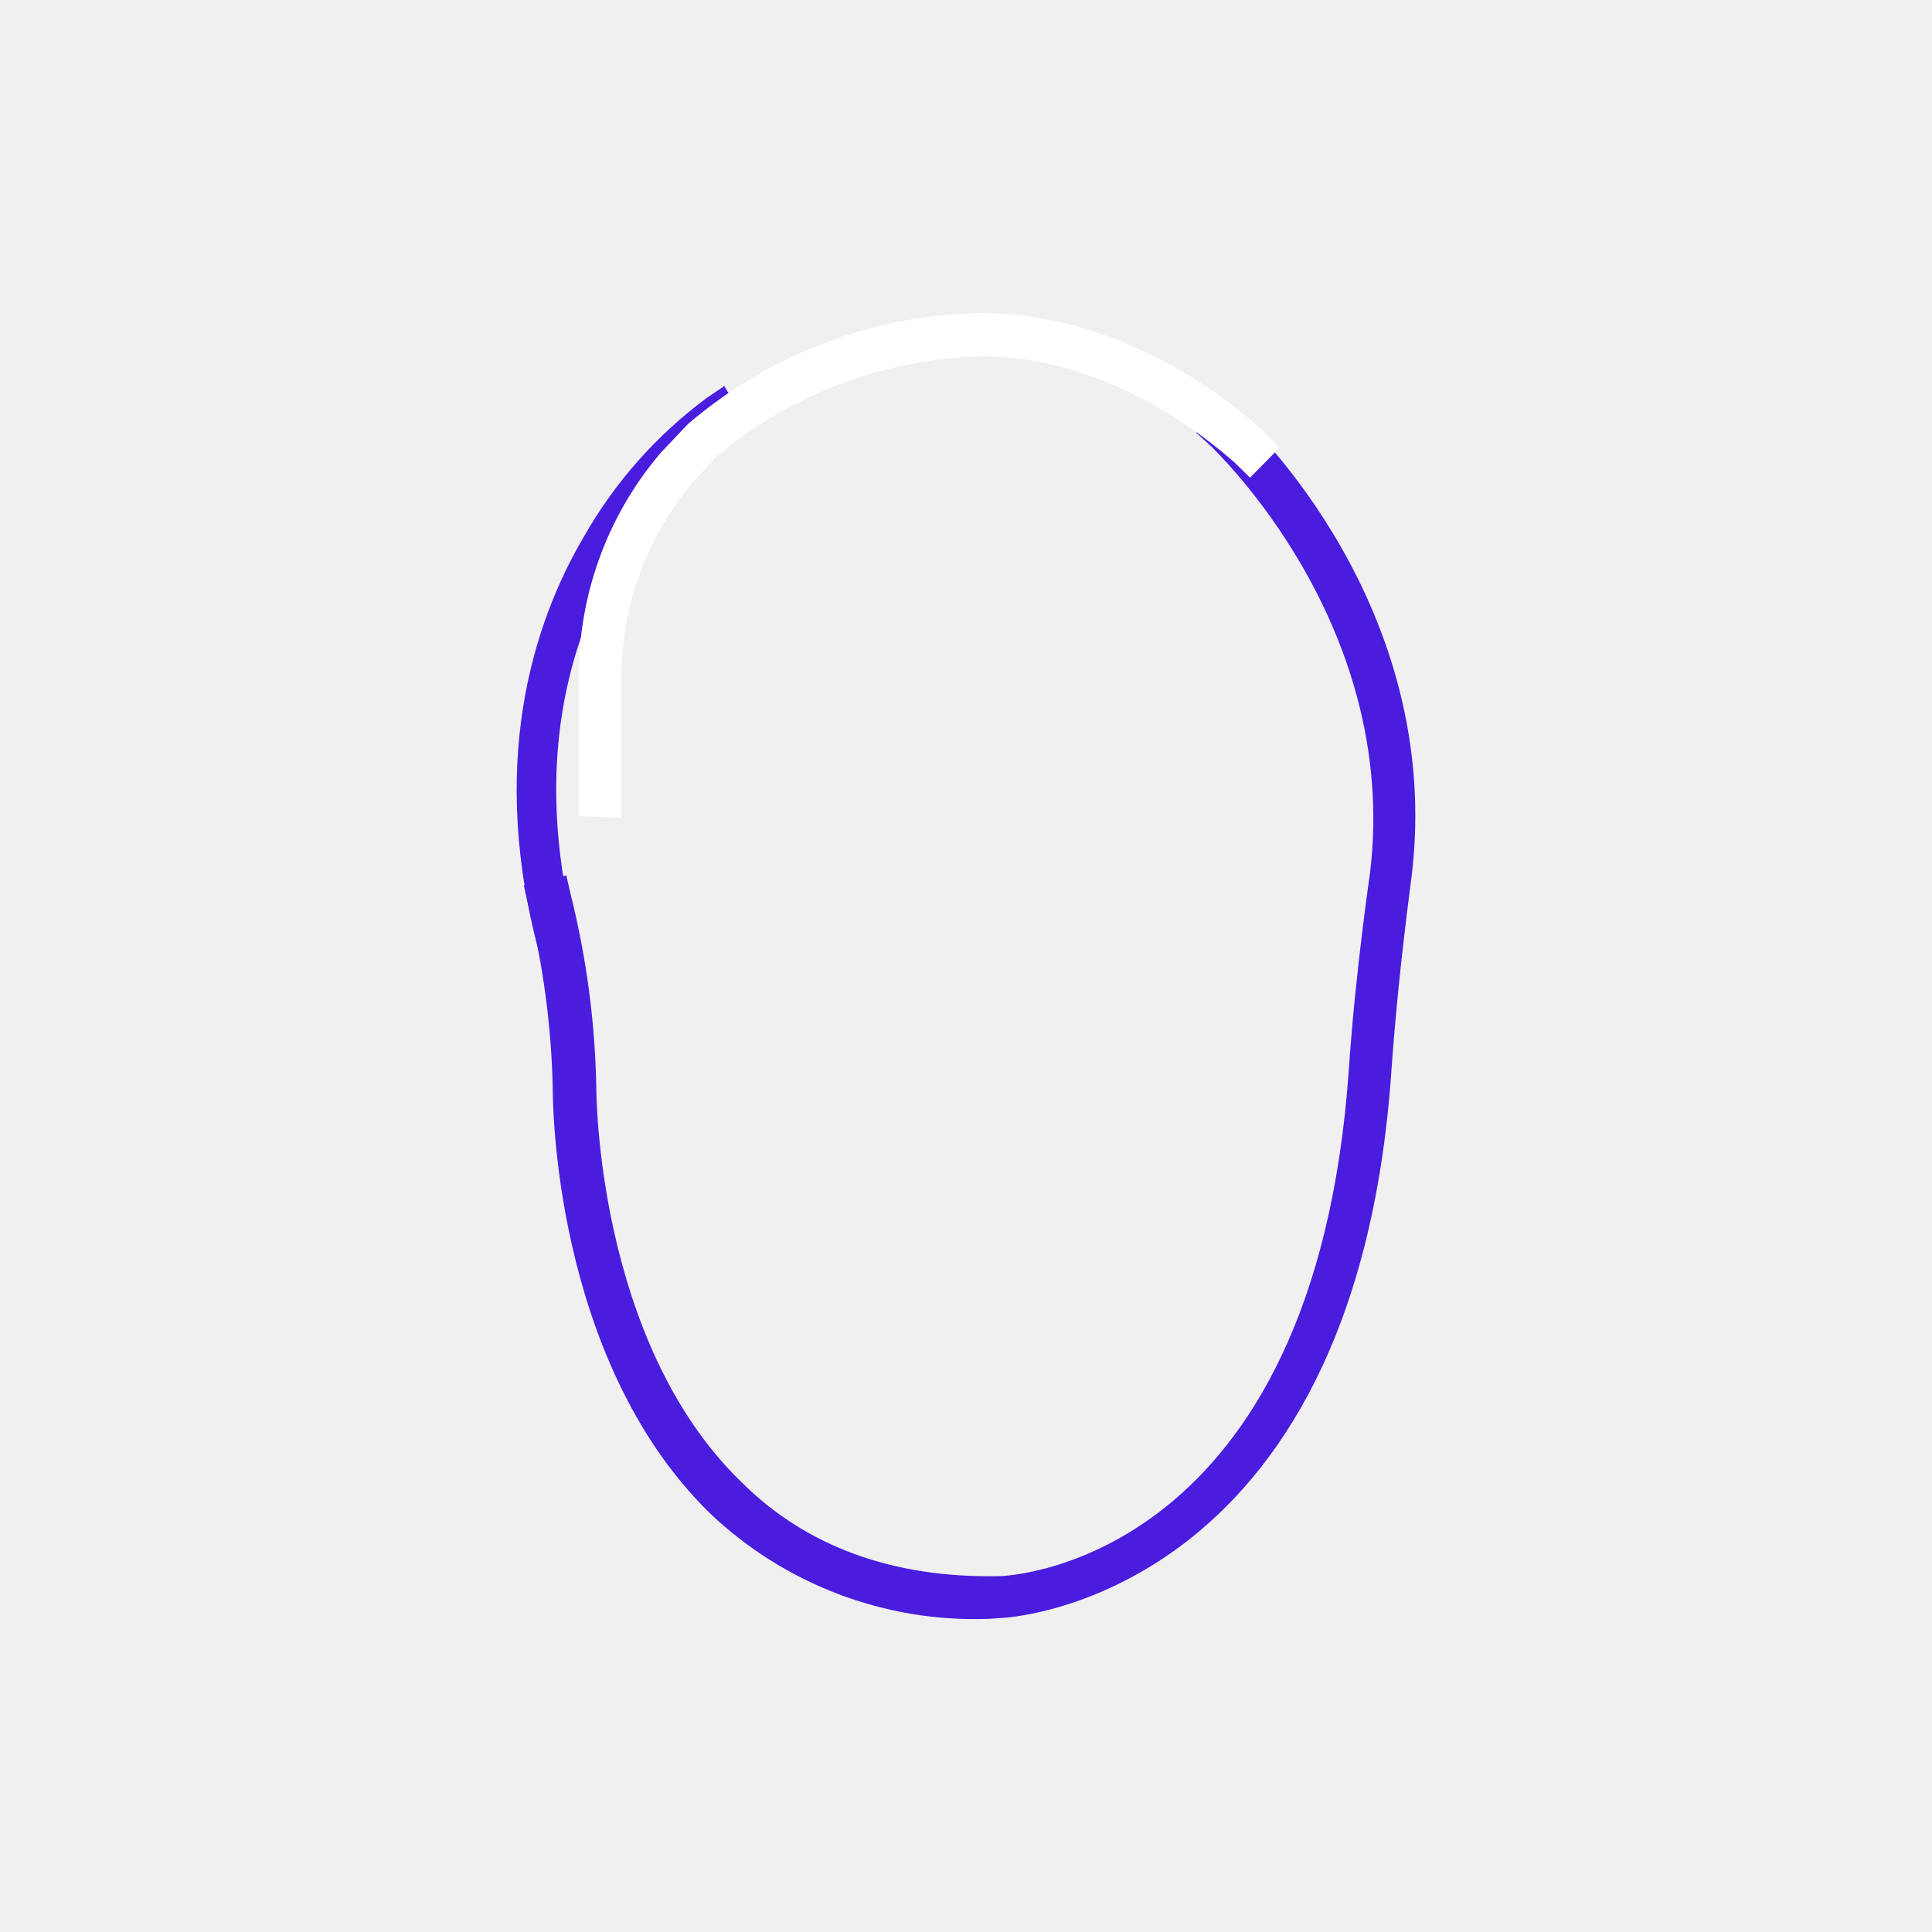
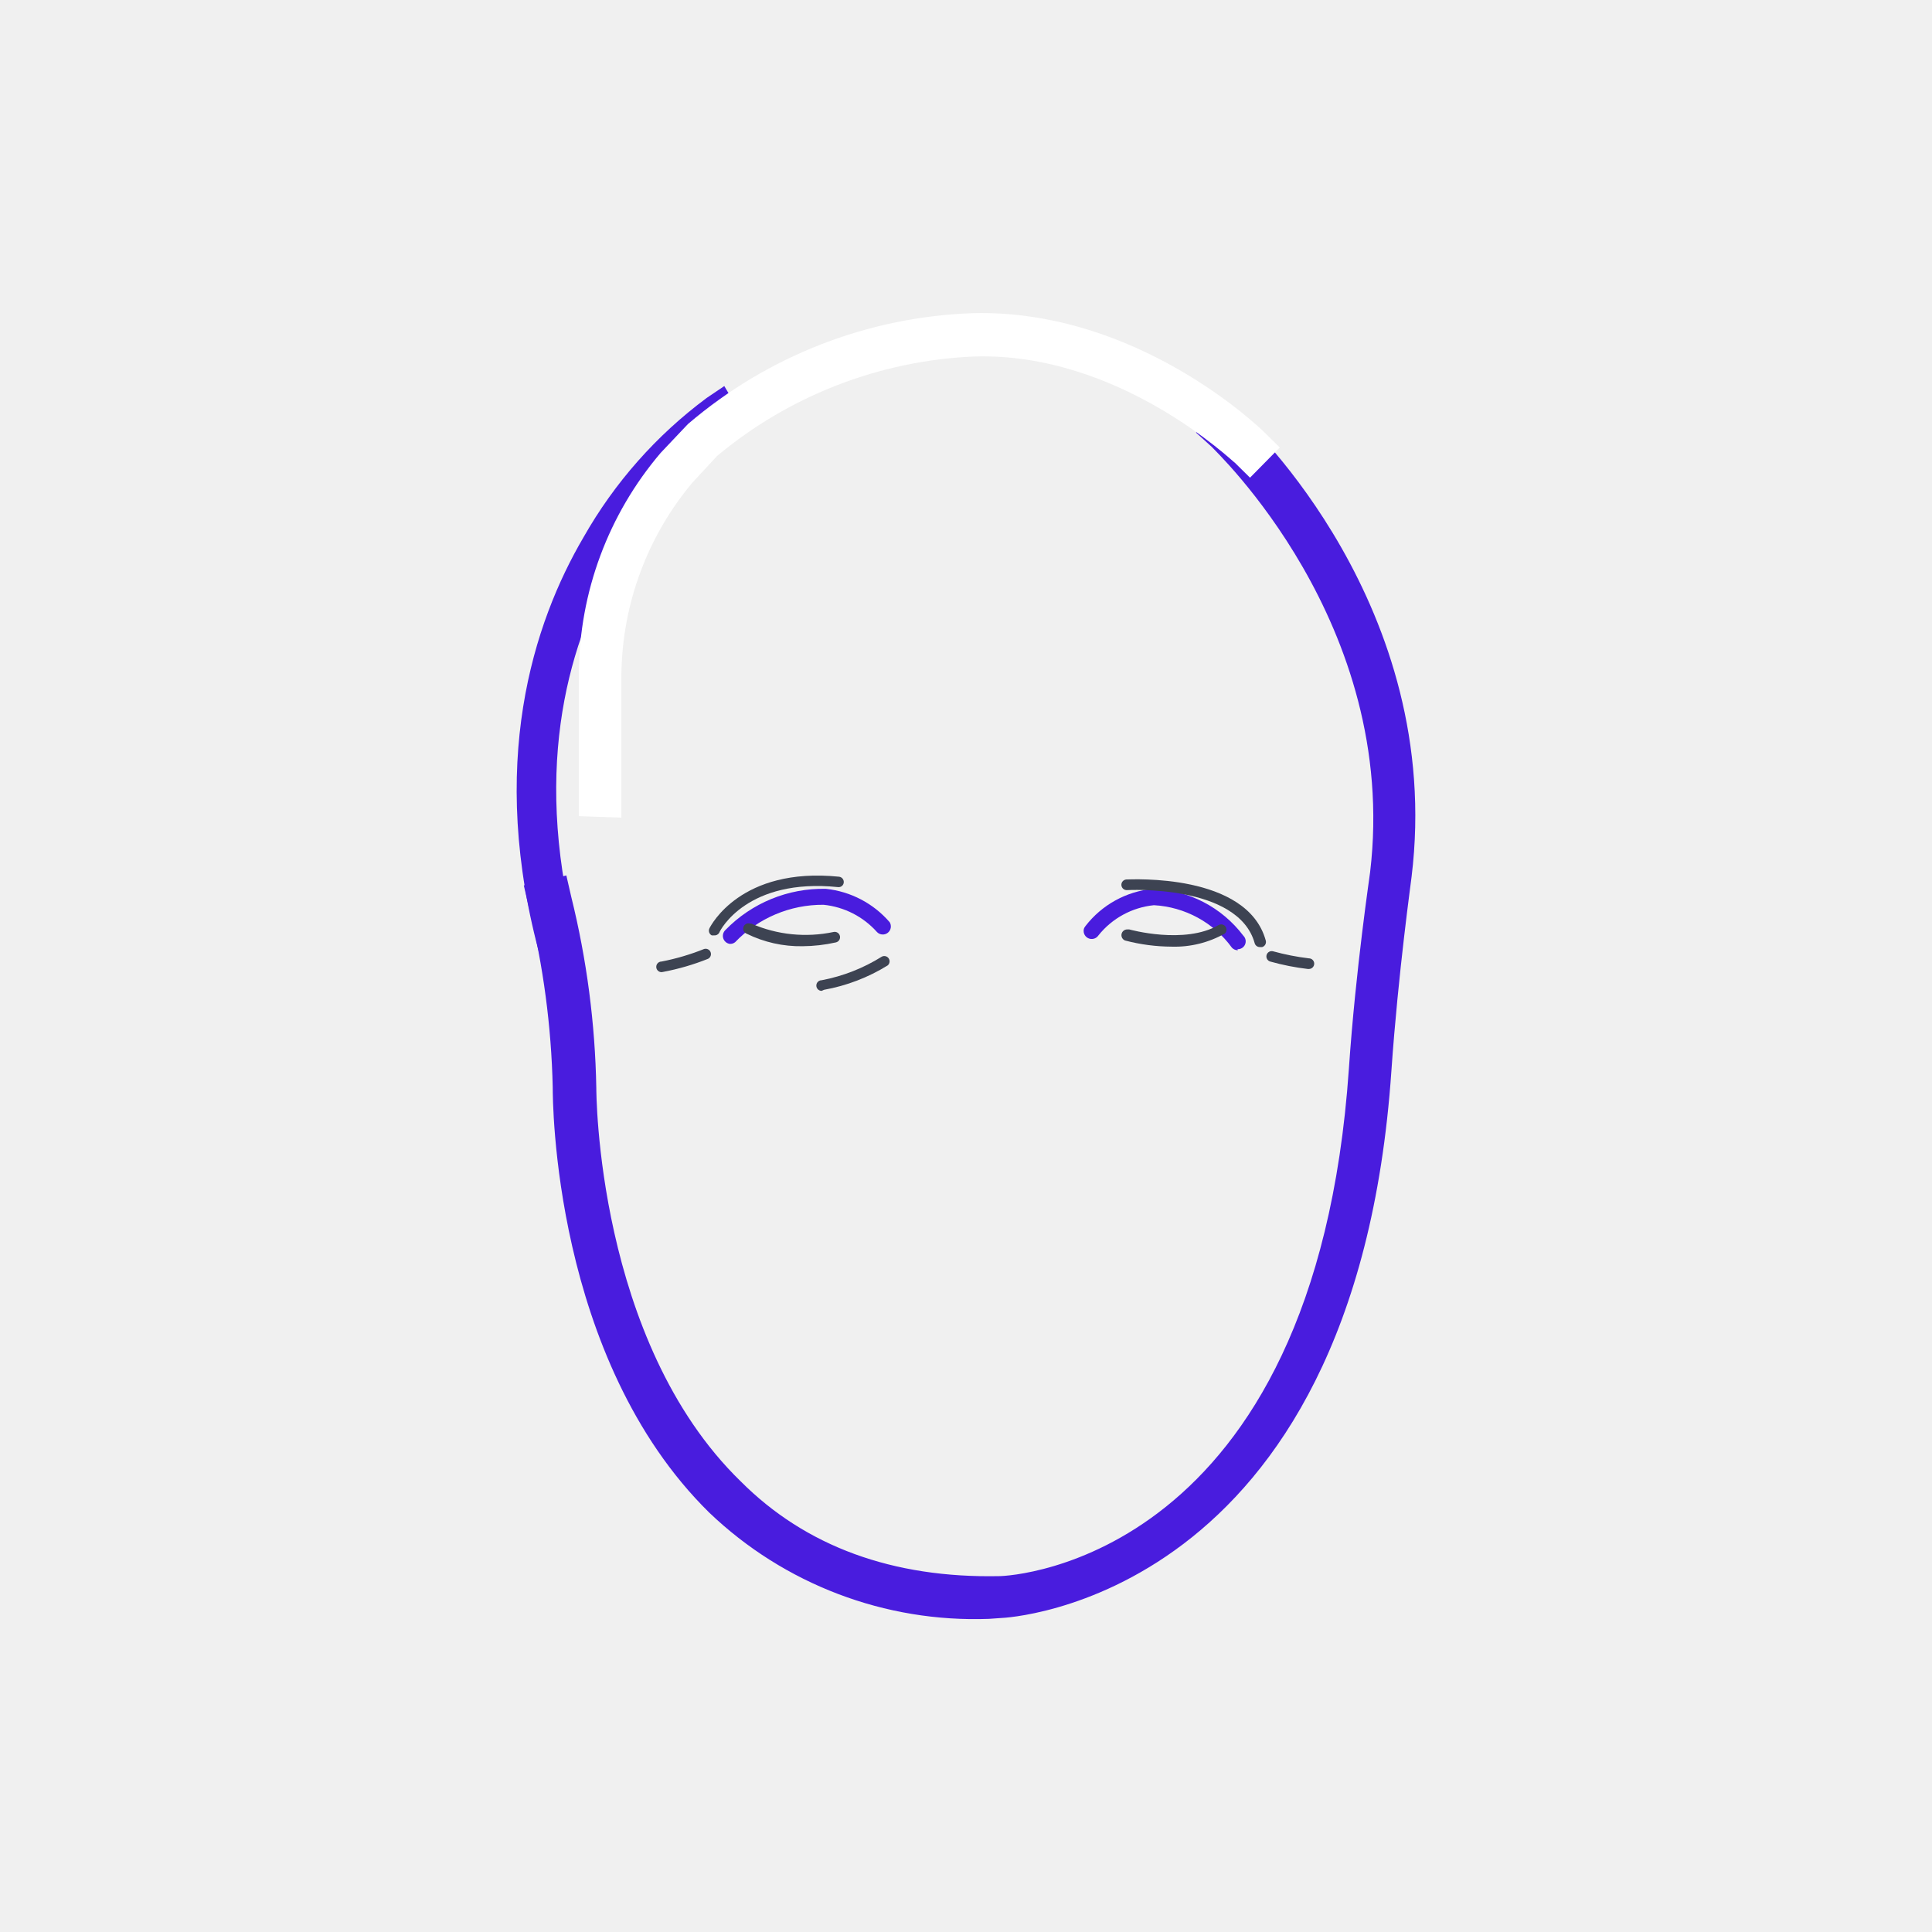
<svg xmlns="http://www.w3.org/2000/svg" id="Livello_1" data-name="Livello 1" viewBox="0 0 90.88 90.88">
  <defs>
-     <style>.cls-1{fill:#491cde;}.cls-2{fill:#fff;}</style>
+     <style>.cls-1{fill:#491cde;}.cls-2{fill:#fff;}.cls-3{fill:#3d4352;}</style>
  </defs>
  <path class="cls-1" d="M46.52,76.15a18.07,18.07,0,0,1-13.16-5C26,63.91,26,51.7,26,51.15a39.17,39.17,0,0,0-1.13-8.5l-.23-1,2-.47.23,1a40.39,40.39,0,0,1,1.18,9c0,.11,0,11.9,6.79,18.5C37.9,72.75,42,74.24,47,74.14c.6,0,14.86-.77,16.45-23.86.32-4.7,1-9.21,1-9.26,1.39-11.71-7.36-19.87-7.45-20l-.74-.67,1.35-1.48.74.68c.39.36,9.6,9,8.05,21.69,0,.06-.63,4.51-.95,9.14-1.72,25-18.23,25.73-18.36,25.73Z" />
  <path class="cls-1" d="M25.72,46.15l-.27-1c-2.57-9.21-.34-15.89,2-19.88a21.16,21.16,0,0,1,5.79-6.55l.83-.56,1,1.68-.83.56c-.47.32-11.5,8-7,24.24l.27,1Z" />
  <path class="cls-2" d="M27.23,38.39V31.66A16.11,16.11,0,0,1,31.08,21.3L32.31,20l.07-.07a21.78,21.78,0,0,1,13.41-5.2c7.71-.18,13.46,5.38,13.7,5.62l.71.7-1.4,1.42-.71-.7c-.05,0-5.41-5.22-12.28-5a20.22,20.22,0,0,0-12.07,4.67l-1.16,1.25a14.31,14.31,0,0,0-3.35,9v6.77Z" />
+   <path class="cls-1" d="M58.23,44.7a.38.38,0,0,1-.28-.12,4.87,4.87,0,0,0-3.67-2A3.83,3.83,0,0,0,51.67,44a.38.38,0,0,1-.67-.35l.06-.09a4.56,4.56,0,0,1,3.17-1.75,5.57,5.57,0,0,1,4.26,2.21.37.37,0,0,1-.28.63Z" />
+   <path class="cls-3" d="M55.12,44.53a8.75,8.75,0,0,1-2.2-.29.27.27,0,0,1,.11-.52l.09,0s2.6.73,4.21-.21a.25.25,0,0,1,.29.4l0,0A4.79,4.79,0,0,1,55.12,44.53Z" />
+   <path class="cls-1" d="M34.33,44.4a.38.38,0,0,1-.21-.65,6.4,6.4,0,0,1,4.73-1.94,4.6,4.6,0,0,1,3,1.57.38.38,0,0,1-.59.47,3.9,3.9,0,0,0-2.52-1.29,5.7,5.7,0,0,0-4.16,1.76A.37.37,0,0,1,34.33,44.4Z" />
+   <path class="cls-3" d="M37.75,44.51a5.72,5.72,0,0,1-2.63-.59.25.25,0,1,1,.18-.47l.05,0a6.38,6.38,0,0,0,3.86.39.25.25,0,0,1,.11.49A7.4,7.4,0,0,1,37.75,44.51Z" />
+   <path class="cls-3" d="M59.26,44.55a.25.25,0,0,1-.24-.18c-.77-2.79-6-2.5-6-2.5a.25.25,0,0,1-.27-.23h0a.25.25,0,0,1,.23-.27h0c.23,0,5.68-.31,6.56,2.87a.25.25,0,0,1-.17.31Z" />
+   <path class="cls-3" d="M33.59,44h-.11a.25.25,0,0,1-.11-.33c.06-.12,1.47-2.9,6.1-2.43a.25.25,0,0,1,.22.27.24.24,0,0,1-.26.22h0c-4.26-.44-5.55,2-5.6,2.15A.25.25,0,0,1,33.59,44Z" />
+   <path class="cls-3" d="M61.52,45.58h0a11.5,11.5,0,0,1-1.77-.35.25.25,0,0,1,.14-.48,11.43,11.43,0,0,0,1.68.33.25.25,0,0,1,0,.5Z" />
+   <path class="cls-3" d="M31.12,45.73a.25.25,0,0,1,0-.5,11,11,0,0,0,2-.59.25.25,0,0,1,.19.46,11.29,11.29,0,0,1-2.13.62Z" />
+   <path class="cls-3" d="M38.65,46.61a.25.25,0,0,1,0-.5A8.24,8.24,0,0,0,41.48,45a.25.25,0,0,1,.28.41,8.56,8.56,0,0,1-3,1.15Z" />
</svg>
